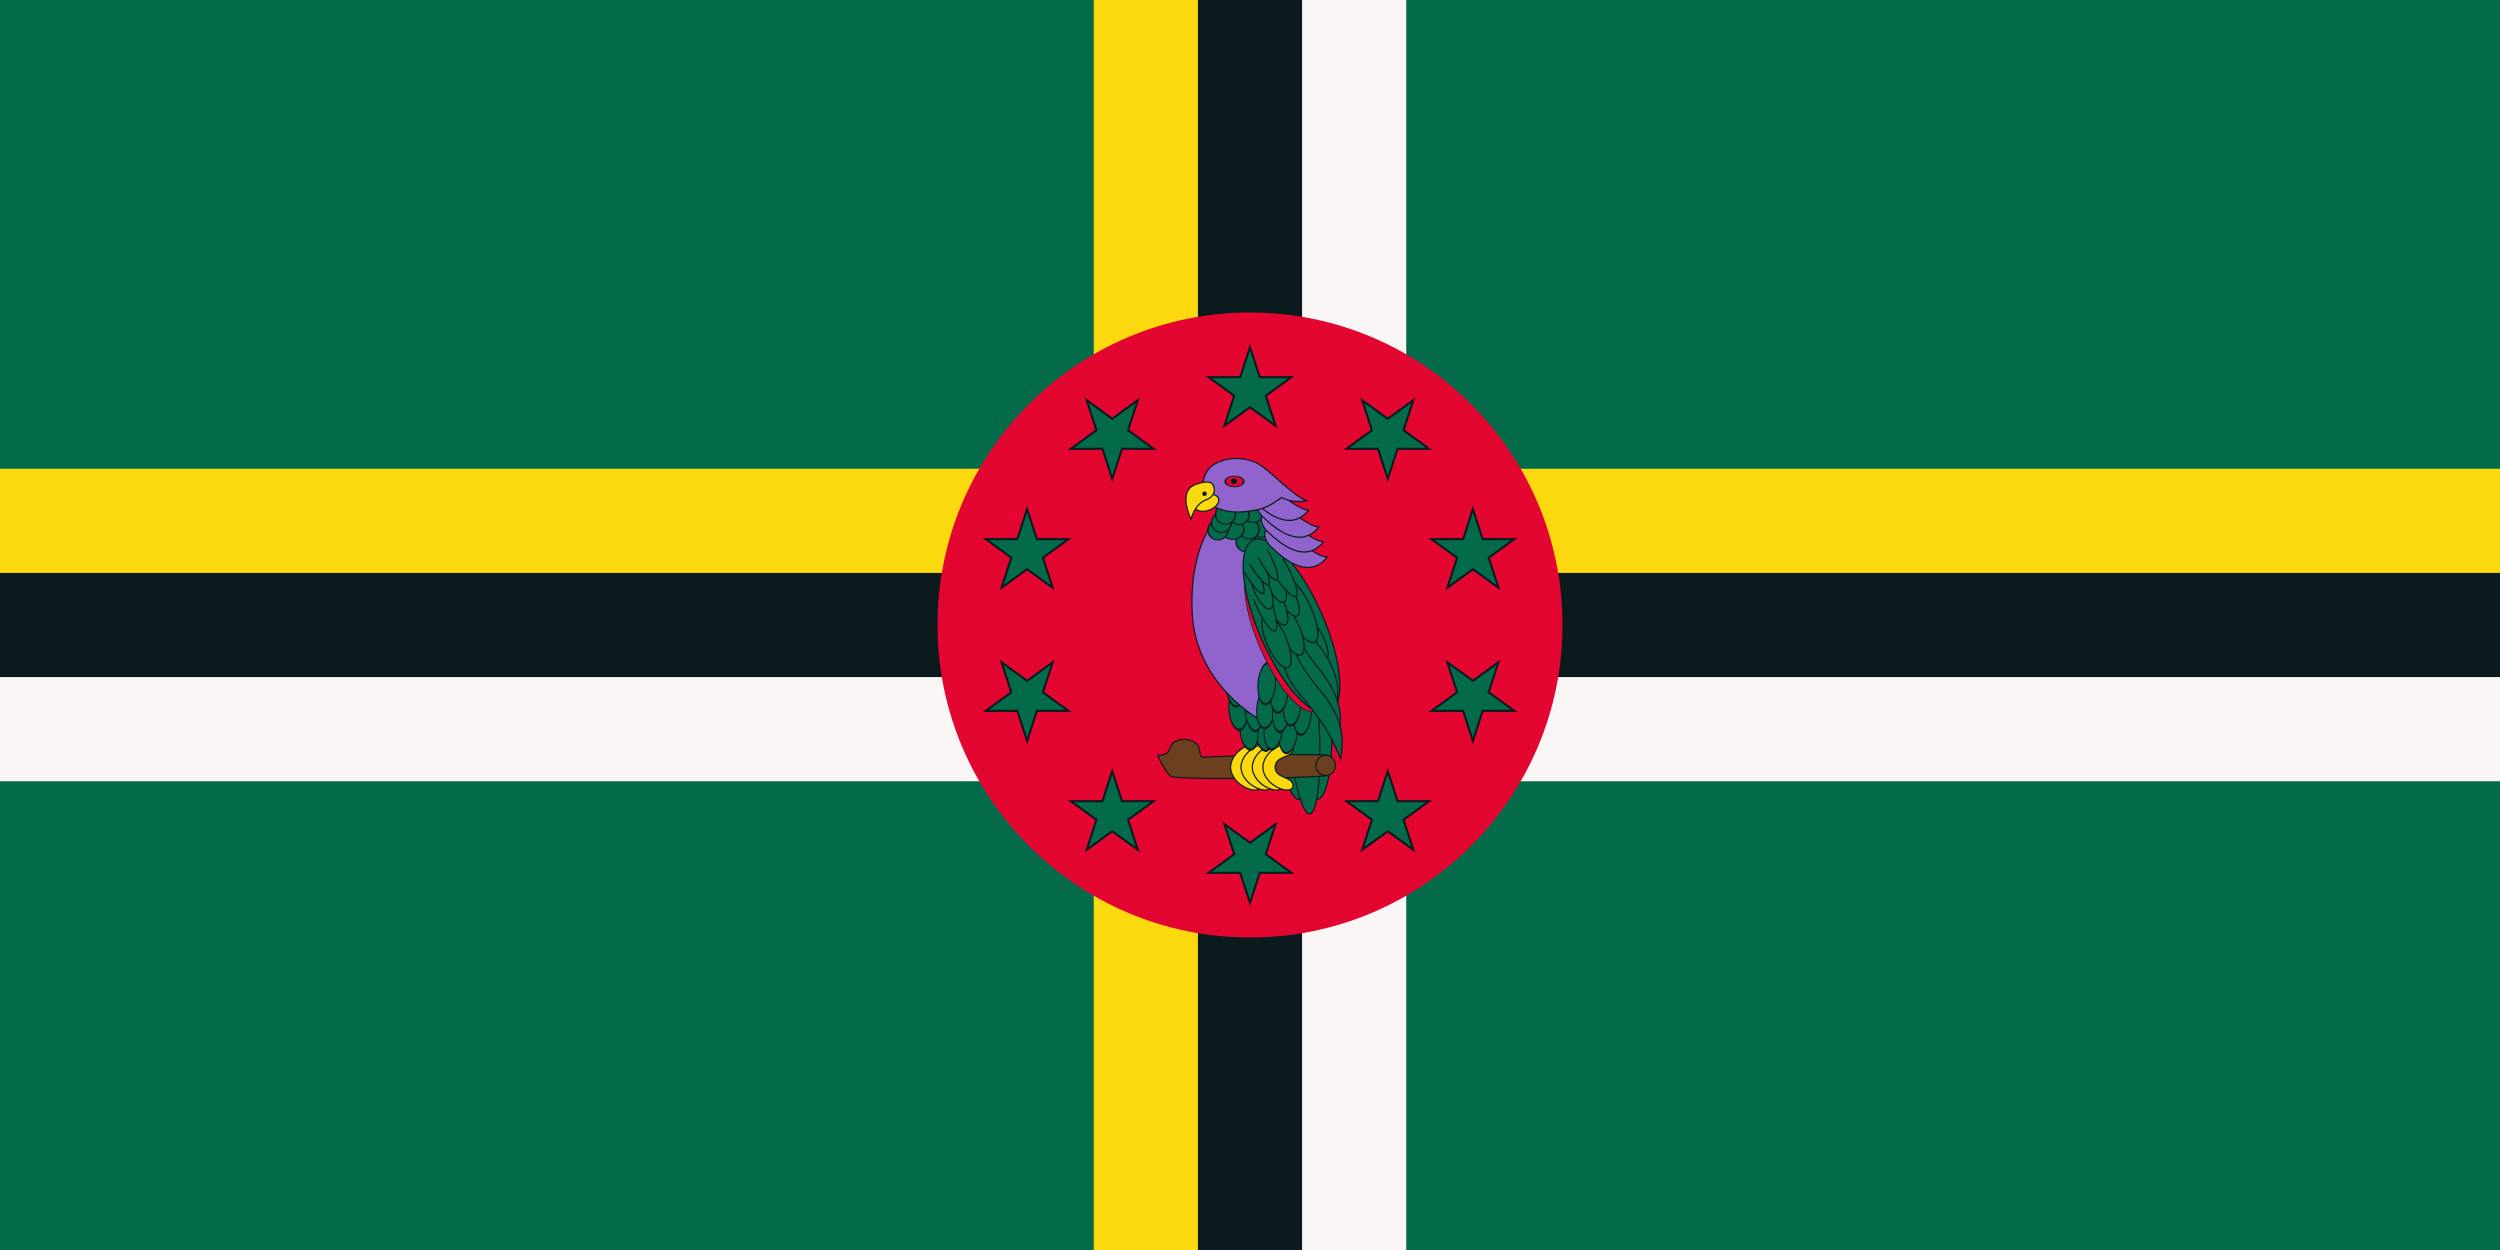
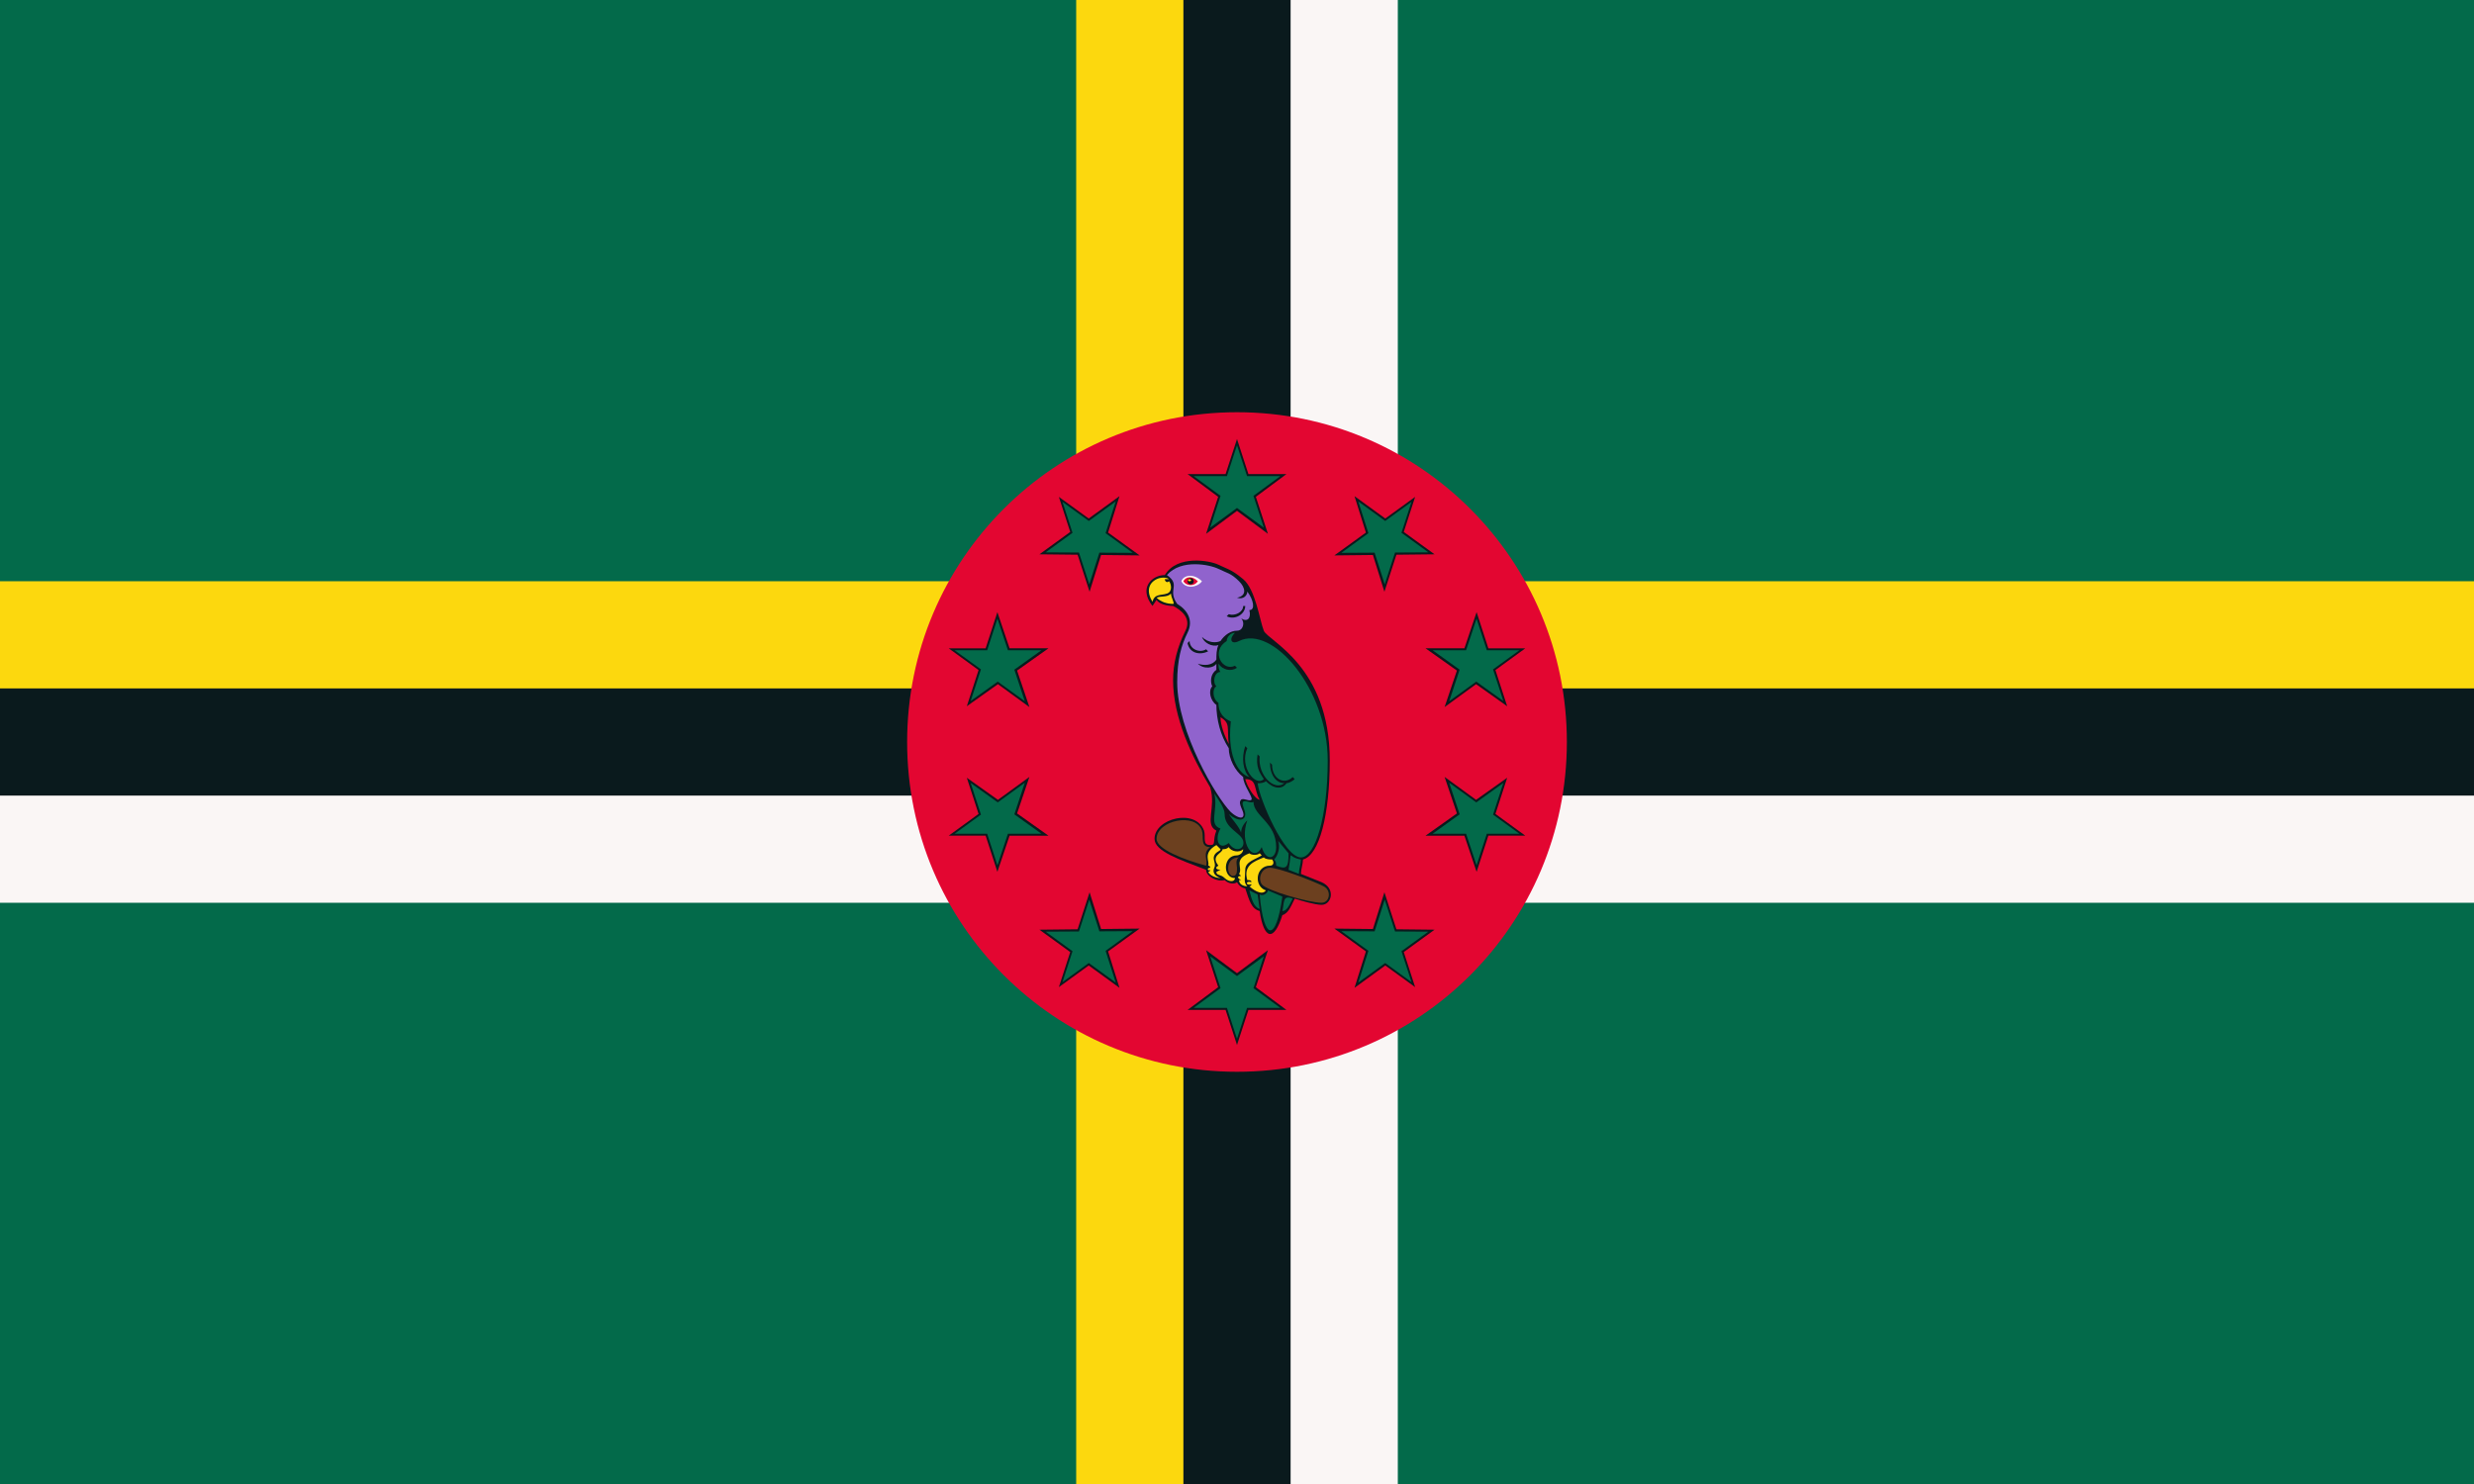
- <svg xmlns="http://www.w3.org/2000/svg" xmlns:xlink="http://www.w3.org/1999/xlink" width="1200" height="600" fill="#036a4a" stroke="#0a1a1d" stroke-width="7" viewBox="-7200 -3600 14400 7200">
-   <g stroke="none" transform="scale(300)">
-     <path d="M-24-12h48v24h-48z" />
-     <path fill="#fcd80e" d="M-24-3h48v3h-48zm21-9h3v24h-3z" />
-     <path fill="#faf6f5" d="M-24 0h48v3h-48zM0-12h3v24H0z" />
-     <path fill="#0a1a1d" d="M-24-1h48v2h-48zm23-11h2v24h-2z" />
-     <circle r="6" fill="#e30631" />
-   </g>
+ <svg xmlns="http://www.w3.org/2000/svg" xmlns:xlink="http://www.w3.org/1999/xlink" width="1200" height="720">
+   <path fill="#036a4a" d="M0 0h1200v720H0Z" />
+   <path fill="#fcd80e" d="M0 282h1200v78H0ZM522 0h78v720h-78Z" />
+   <path fill="#faf6f5" d="M0 360h1200v78H0ZM600 0h78v720h-78Z" />
+   <path fill="#0a1a1d" d="M0 334h1200v52H0ZM574 0h52v720h-52Z" />
+   <circle cx="600" cy="360" r="160" fill="#e30631" />
  <g id="c">
    <g id="b">
-       <path id="a" stroke-width="12" d="m0-1600.6 56.3 173.2h182L91-1320.4l56.3 173.1L0-1254.3l-147.3 107 56.3-173.1-147.3-107h182z" />
-       <use xlink:href="#a" transform="rotate(36)" />
+       <g id="a">
+         <path fill="#0a1a1d" d="m600 213 15 46-39-29h48l-39 29Z" />
+         <path fill="#036a4a" d="m600 216 13 40-34-25h42l-34 25Z" />
+       </g>
+       <use xlink:href="#a" transform="rotate(36 600 360)" />
    </g>
-     <use xlink:href="#a" transform="rotate(72)" />
-     <use xlink:href="#b" transform="rotate(108)" />
+     <use xlink:href="#b" transform="rotate(72 600 360)" />
  </g>
-   <use xlink:href="#c" transform="scale(-1)" />
-   <g transform="rotate(86)">
-     <ellipse cx="492" cy="-213" rx="530" ry="108" />
-     <ellipse cx="498" cy="-318" rx="530" ry="114" />
-     <ellipse cx="523" cy="-267" rx="586" ry="91" />
-   </g>
-   <path fill="#6c401f" d="M439 868c-161 17-865 25-895 3s-75-115-75-120c92-4 52-53 99-79 46-27 112-9 132 23 20 33 4 65 29 66 26 0 526-24 710-11 30 2 53 29 53 59s-23 56-53 59z" />
-   <path id="d" fill="#fcd80e" d="M-41 818c-1 70 101 50 103 108-3 61-172 4-174-109 7-112 172-167 174-103 2 53-101 35-103 104z" />
-   <use xlink:href="#d" x="60" />
-   <use xlink:href="#d" x="125" />
-   <use xlink:href="#d" x="186" />
-   <g transform="scale(.85 1.8)">
-     <g transform="rotate(48.1)">
-       <ellipse cx="317" cy="154" rx="68" ry="58" />
-       <ellipse cx="245" cy="229" rx="68" ry="58" />
-       <ellipse cx="148" cy="242" rx="68" ry="58" />
-     </g>
-     <ellipse cx="251" cy="100" rx="73" ry="57" transform="rotate(63.2)" />
-     <g transform="rotate(57.7)">
-       <ellipse cx="175" cy="124" rx="69" ry="57" />
-       <ellipse cx="109" cy="192" rx="69" ry="57" />
-     </g>
-   </g>
-   <path fill="#9063cd" d="M-177-632S-353-480-333-67c22 416 389 611 389 611h58V-632z" />
-   <g transform="scale(.85 1.8)">
-     <g transform="rotate(40.6)">
-       <ellipse cx="421" cy="95" rx="58" ry="68" />
-       <ellipse cx="337" cy="151" rx="58" ry="68" />
-       <ellipse cx="255" cy="132" rx="58" ry="68" />
-     </g>
-     <ellipse cx="305" cy="161" rx="58" ry="73" transform="rotate(24.1)" />
-     <g transform="rotate(29.9)">
-       <ellipse cx="450" cy="70" rx="57" ry="69" />
-       <ellipse cx="375" cy="79" rx="57" ry="69" />
-       <ellipse cx="279" cy="87" rx="57" ry="69" />
-       <ellipse cx="192" cy="106" rx="57" ry="69" />
-     </g>
-   </g>
-   <ellipse cx="149" cy="-149" fill="#e30631" stroke-width="4" rx="456" ry="148" transform="rotate(66.5)" />
-   <g transform="scale(1.25 .85)">
-     <ellipse cx="56" cy="-579" rx="49" ry="63" />
-     <ellipse cx="50" cy="-658" rx="49" ry="63" />
-     <ellipse cx="-18" cy="-563" rx="46" ry="67" />
-     <ellipse cx="-4" cy="-649" rx="46" ry="66" />
-     <ellipse cx="-80" cy="-647" rx="52" ry="67" />
-     <ellipse cx="15" cy="-758" rx="49" ry="63" />
-     <ellipse cx="-50" cy="-746" rx="46" ry="66" />
-     <ellipse cx="-148" cy="-643" rx="46" ry="67" />
-     <ellipse cx="-132" cy="-693" rx="46" ry="66" />
-     <ellipse cx="-113" cy="-749" rx="46" ry="66" />
-   </g>
-   <g transform="rotate(66.2)">
-     <ellipse cx="103" cy="-216" rx="543" ry="188" />
-     <ellipse cx="245" cy="-323" rx="114" ry="36" />
-   </g>
-   <path d="M378 94c153 187 134 306 118 406L279 267V33z" />
-   <path d="M391 245c154 187 135 306 119 406L215 194v-307c23 60 23 171 176 358z" />
-   <path d="M396 367c157 183 140 303 126 404-50-115-78-188-236-372-157-184-83-317-74-386 25 59 27 170 184 354z" />
-   <ellipse cx="46" cy="-295" rx="202" ry="66" transform="rotate(65)" />
-   <ellipse cx="112" cy="-197" rx="166" ry="58" transform="rotate(65.7)" />
-   <ellipse cx="145" cy="-104" rx="166" ry="58" transform="rotate(66.8)" />
-   <ellipse cx="-45" cy="-265" rx="127" ry="46" transform="rotate(62)" />
-   <ellipse cx="-44" cy="-186" rx="127" ry="46" transform="rotate(65.6)" />
-   <g stroke-linecap="round">
-     <path fill="none" d="M439 750a59 59 0 1 0 0 118" />
-     <path d="M21-146a217 46 68 1 0 82-43" />
-     <ellipse cx="-166" cy="-233" rx="127" ry="46" transform="rotate(65.6)" />
-     <ellipse cx="-167" cy="-145" rx="127" ry="46" transform="rotate(66.8)" />
-     <path d="M-30-299a155 33 59.7 1 0 54-41" />
-     <path d="M1-349a140 32 59.8 1 0 65-21m51 47a214 46 59.3 1 0 75-56" />
-     <path d="M48-388a161 34 62.4 1 0 53-45" />
-   </g>
-   <g fill="#9063cd">
-     <path id="e" d="M97-553c-29 30 1 84 27 106 31 26 201 207 321 56-96-2-276-228-348-162z" />
-     <use xlink:href="#e" x="-21" y="-89" />
-     <use xlink:href="#e" x="-48" y="-174" />
-     <use xlink:href="#e" x="-107" y="-271" />
-     <path d="M-219-917c61-46 173-59 260-15 73 36 194 181 285 216-64 11-103 1-144-18-81 58-110 67-192 79-115 16-210-14-244-73-34-57-19-147 35-189z" />
-   </g>
-   <g transform="scale(1.4 .7)">
-     <ellipse cx="-64" cy="-1181" fill="#e30631" rx="38" ry="44" />
-     <ellipse cx="-66" cy="-1184" fill="#0a1a1d" stroke="none" rx="13" ry="23" />
-   </g>
-   <g fill="#fcd80e">
-     <ellipse cx="-747" cy="-11" rx="45" ry="73" transform="rotate(69.6)" />
-     <path d="M-206-786c5 23-12 55-50 66-38 16-67 52-84 111-58-134-21-191 41-205 53-17 85-15 93 28z" />
-   </g>
-   <circle cx="-262" cy="-756" r="13" fill="#0a1a1d" stroke="none" />
+   <use xlink:href="#c" transform="rotate(144 600 360)" />
+   <use xlink:href="#b" transform="rotate(-72 600 360)" />
+   <path fill="#0a1a1d" d="M611 442c2 14 7 15 11 2 3-1 4-4 6-8 3 1 10 3 13 3 5 0 7-8 0-11l-10-4c0-2 1-5 1-7 8-2 13-22 13-48 0-46-30-58-32-63s-4-20-10-25-8-5-12-7-20-5-26 5c-6 0-13 6-6 15l2-3c1 2 5 3 8 3 4 2 9 6 6 12-4 8-6 16-6 24 0 18 9 37 18 52 3 10-3 18 3 21-2 5 0 7-3 7-4 0-2-4-3-7-4-11-24-6-24 4 0 6 12 10 25 15 0 3 5 6 9 5 2 2 5 2 6 1 1 2 3 3 4 3 2 6 3 10 7 11Zm-15-81c-2-4-4-9-4-13 5 3 3 5 4 13Zm15 27c-2 0-6-6-7-10 6 0 4 5 7 10Z" />
+   <path fill="#036a4a" d="M594 318c3 3 9 3 10-2-2 3-6 4-9 1l-1 1Z" />
+   <path fill="#6c401f" d="M642 430c-6-3-22-9-26-9s-6 5-4 8 23 9 29 9c4 0 5-6 1-8Zm-44-5c2 0 2-2 2-4 0-1-1-4 1-5-7 0-6 9-3 9Zm-15-22c-3-9-22-5-22 4 0 5 13 10 24 13 1-3-2-6 2-9-5 0-3-5-4-8Z" />
+   <path fill="#036a4a" d="M601 311c-4 2-5-1-2-4-2 0-4 2-4 4-8 5-2 15 4 12l1 1c-3 2-7 1-9-2 0 1 0 3 1 4-3 0-4 5-2 7-2 1-2 6 1 8 0 3 1 7 6 9-2 19 5 26 9 27-3-3-4-9-2-15l1 1c-4 9 4 19 8 15-2-3-4-6-3-12l1 1c-1 9 7 17 12 13-4 0-7-4-7-10l1 1c0 7 6 10 10 6l1 1c-1 1-3 2-4 2-2 3-6 3-10-1-1 1-3 1-4 1 1 8 13 36 21 36 7 0 13-20 13-47 0-35-27-66-43-58Zm24 111 5 2c0-2 1-5 1-7-7-1-4-6-6 5Zm-6-2c5 2 6 1 6-6l-5-6c1 3 0 7-2 9 1 1 1 2 1 3Zm-7-9c2 7 7 6 7 0 0-12-11-15-11-22-1 1-4-1-5 0s1 4 1 6c0 3-3 4-8 0 2 3 5 6 6 9 0-3 2-5 3-6-4 11 3 21 7 13Zm-18-16c0-3-3-7-5-10 2 8-3 15 3 17-3 5-1 11 4 7 3 5 8 3 7-1s-9-6-9-13Zm28 47c2 0 3-2 5-6-5-2-4 2-5 6Zm-16-10c1 4 2 8 5 9l-1-7-4-2Zm9 0c0 1-2 3-4 2 2 23 8 23 11 1l-7-3Z" />
+   <path fill="#9063cd" d="M605 287c0 2-2 4-5 3 5-1 4-5 1-8-4-4-6-4-10-6s-18-5-25 3c7 5 0 7 5 14 5 3 8 8 5 14s-5 13-5 24c0 24 19 56 26 63 1 1 5 4 6 2s-3-6-1-8c1-1 4 1 5 0s-4-7-4-11c-4-3-7-9-7-14-4-6-6-14-6-21-3-2-4-7-2-9-1-2-1-6 2-8v-3c-1 2-6 3-9 0 3 1 7 1 9-2 0-2 0-5 1-7-3 1-7-1-8-4 3 3 7 3 9 2 2-3 5-5 8-5s4-4 2-6c3 2 5 0 4-4 3 0 2-5-1-9Zm-20 28 1 1c-4 2-9 1-10-4l1-1c0 4 5 6 8 4Zm10-16 1-1c3 1 7-1 7-4h1c0 4-5 7-9 5Z" />
+   <path fill="#faf6f5" d="M573 282c2 4 8 3 10 0-4-4-9-3-10 0Z" />
+   <path fill="#e30631" d="M574 282c1-2 4-3 7 0-2 3-6 2-7 0Z" />
+   <path fill="#0a1a1d" d="M576 282c0 2 3 2 3 0s-3-2-3 0Z" />
+   <path fill="#fcd80e" d="M567 282c-1 1-2 0-2-1h2c-1-1-4-1-6 0-4 2-5 6-2 11 1-4 4-3 7-4s2-5 1-6Zm-6 8c2 2 5 3 8 3 1 0-1-3-1-5-2 2-5 1-7 2Zm56 127c-1 0-3 0-4-1-5 2-10 4-8 11 1 0 2 0 2 1-3-1-3 2 0 1 0 1-1 1-1 1 1 1 6 5 8 2-6-2-5-12 2-12 2 0 2-2 1-3Zm-13 5c0-4 5-5 8-7l-1-1c-1 1-4 1-5 0-8 3-3 7-5 10l1 1c-2 0-2 1 0 2h-1c0 2 2 3 4 3-2-2-1-4-1-8Zm-4-7c1 0 3-1 3-3-2 2-6 1-7-1-1 1-2 1-3 1 0 2-6 3-2 8-2 1-1 2 1 2l-2 1c0 2 2 1 4 3s5 2 5 0c-6 0-6-11 1-11Zm-11 6c1-2-1-4 0-6s3-2 3-3l-2-2c-7 4-3 8-4 10 0 0 1 0 1 1-2 0-1 2 0 1 0 1-1 1-1 1 1 2 4 3 6 3-3-1-4-3-3-5Zm-12-140c-1 0-1 1 0 1s1-1 0-1Z" />
</svg>
